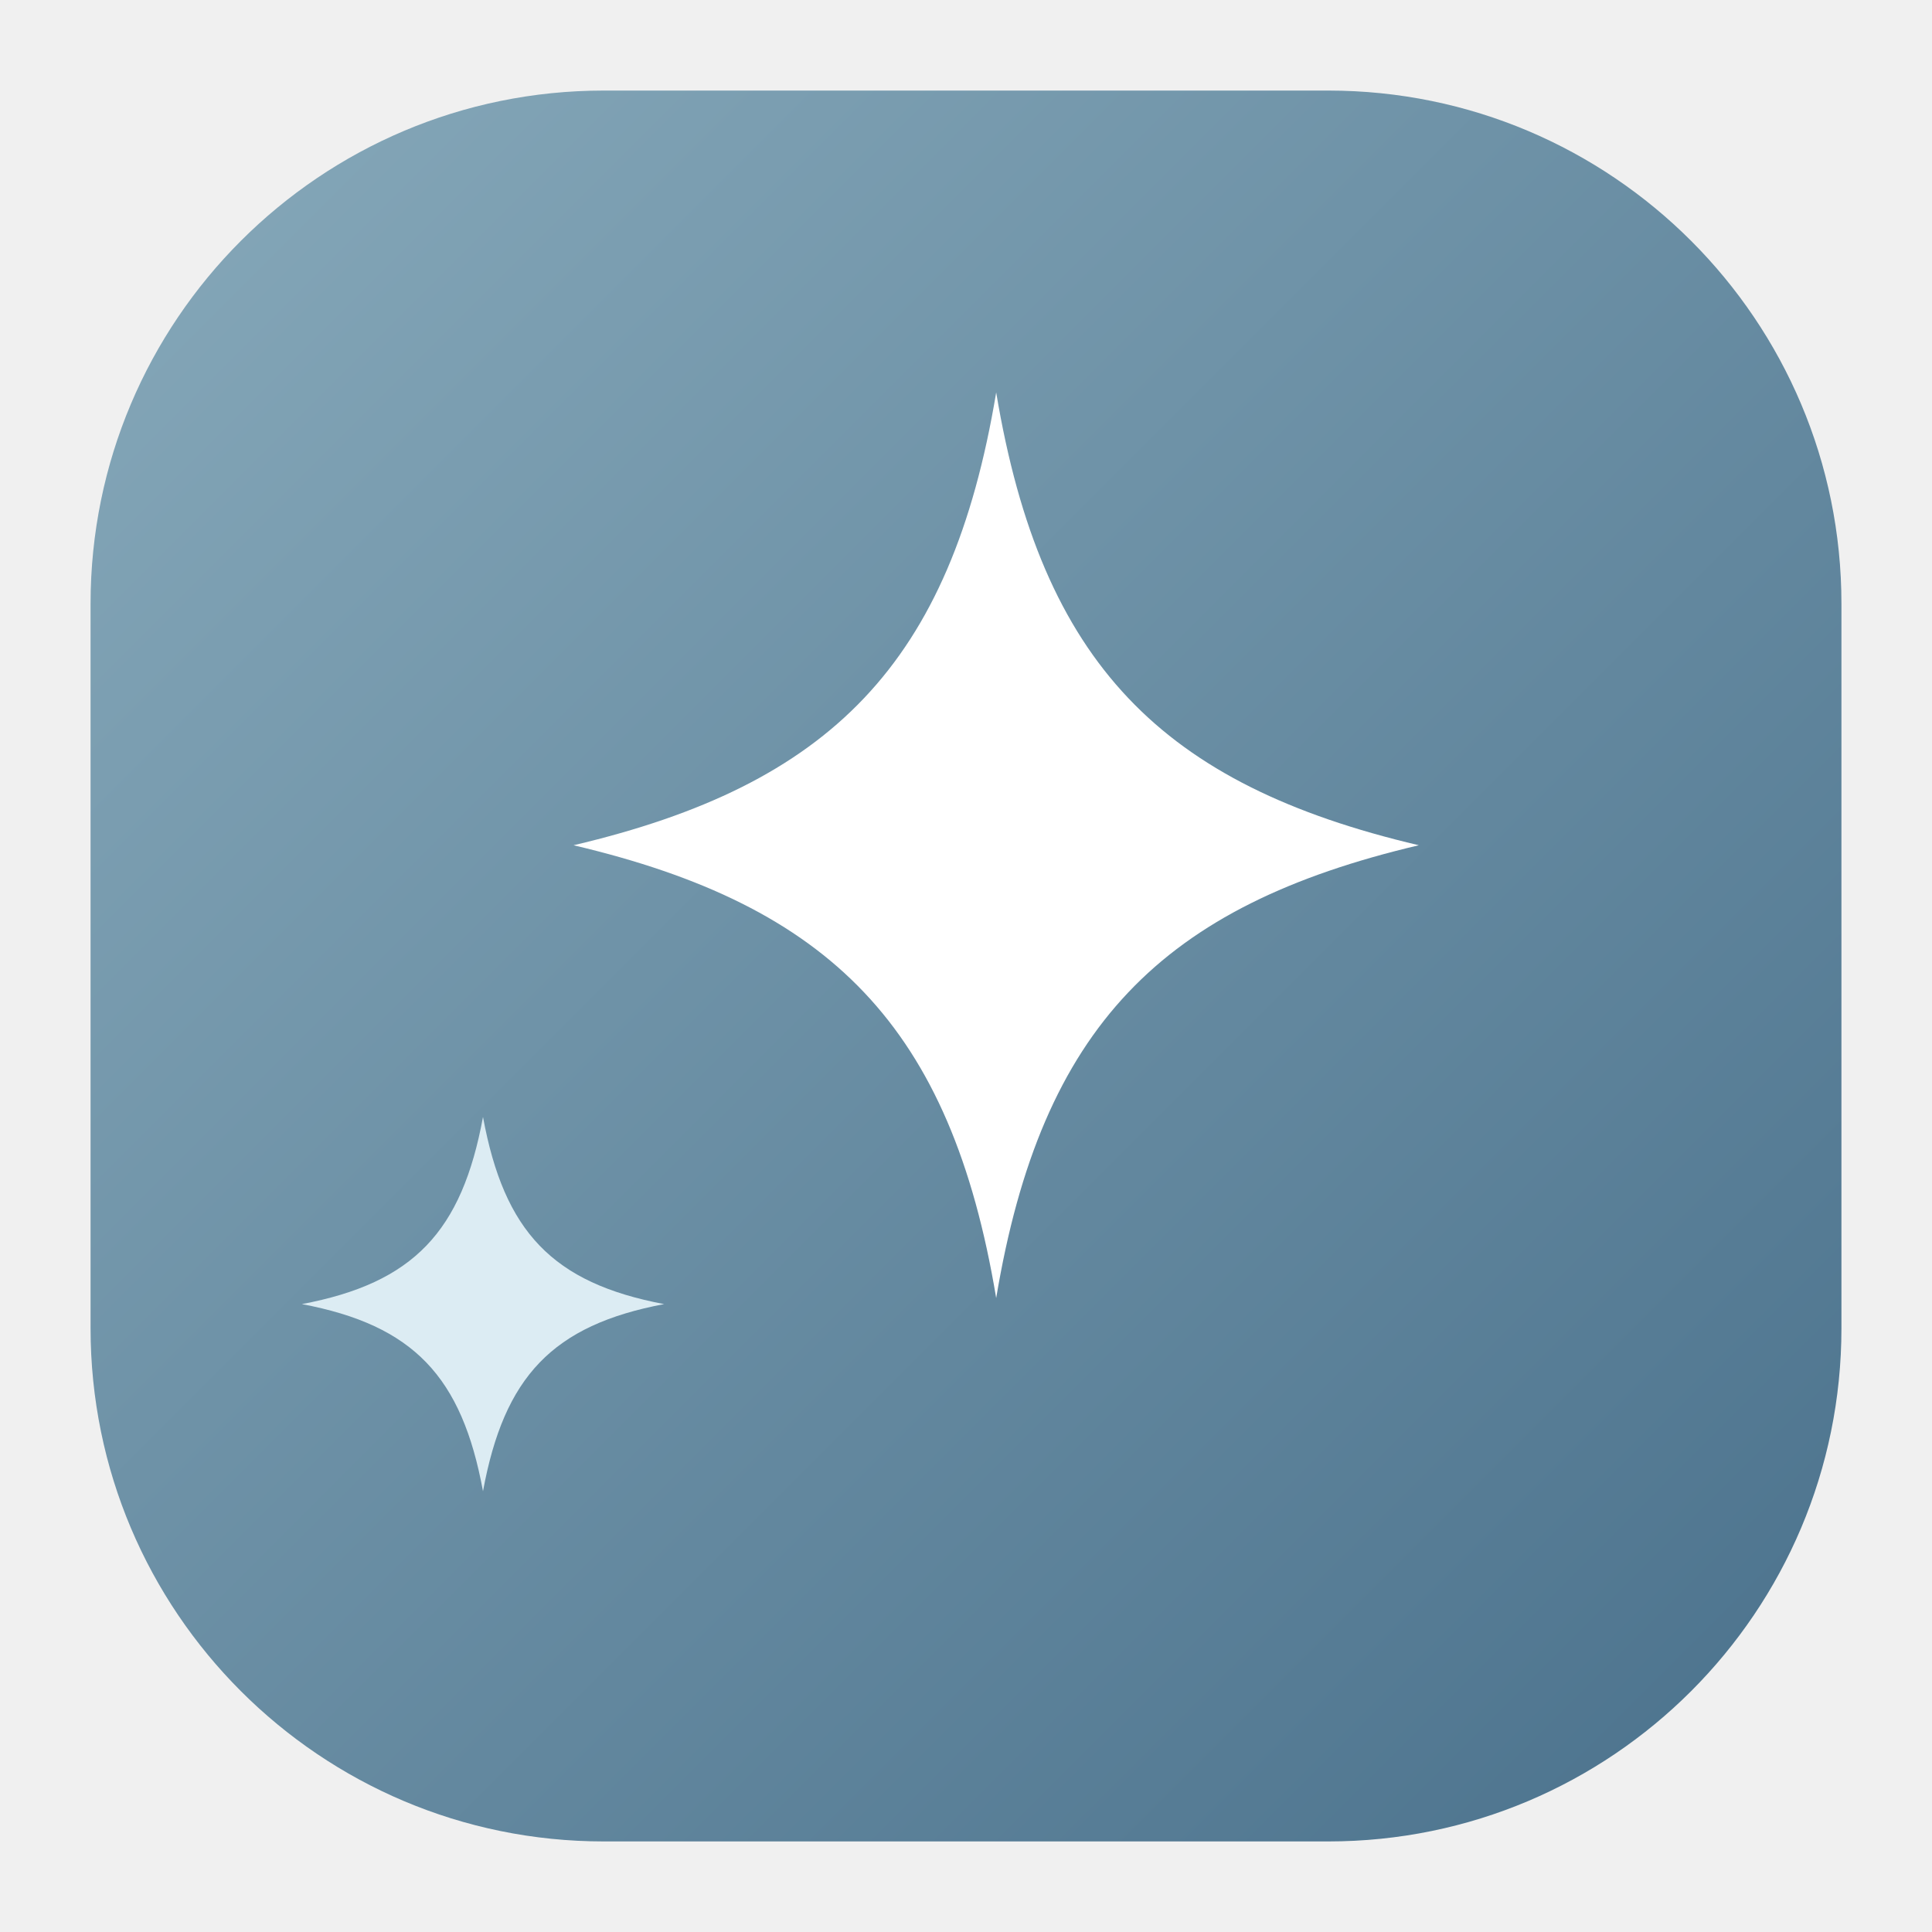
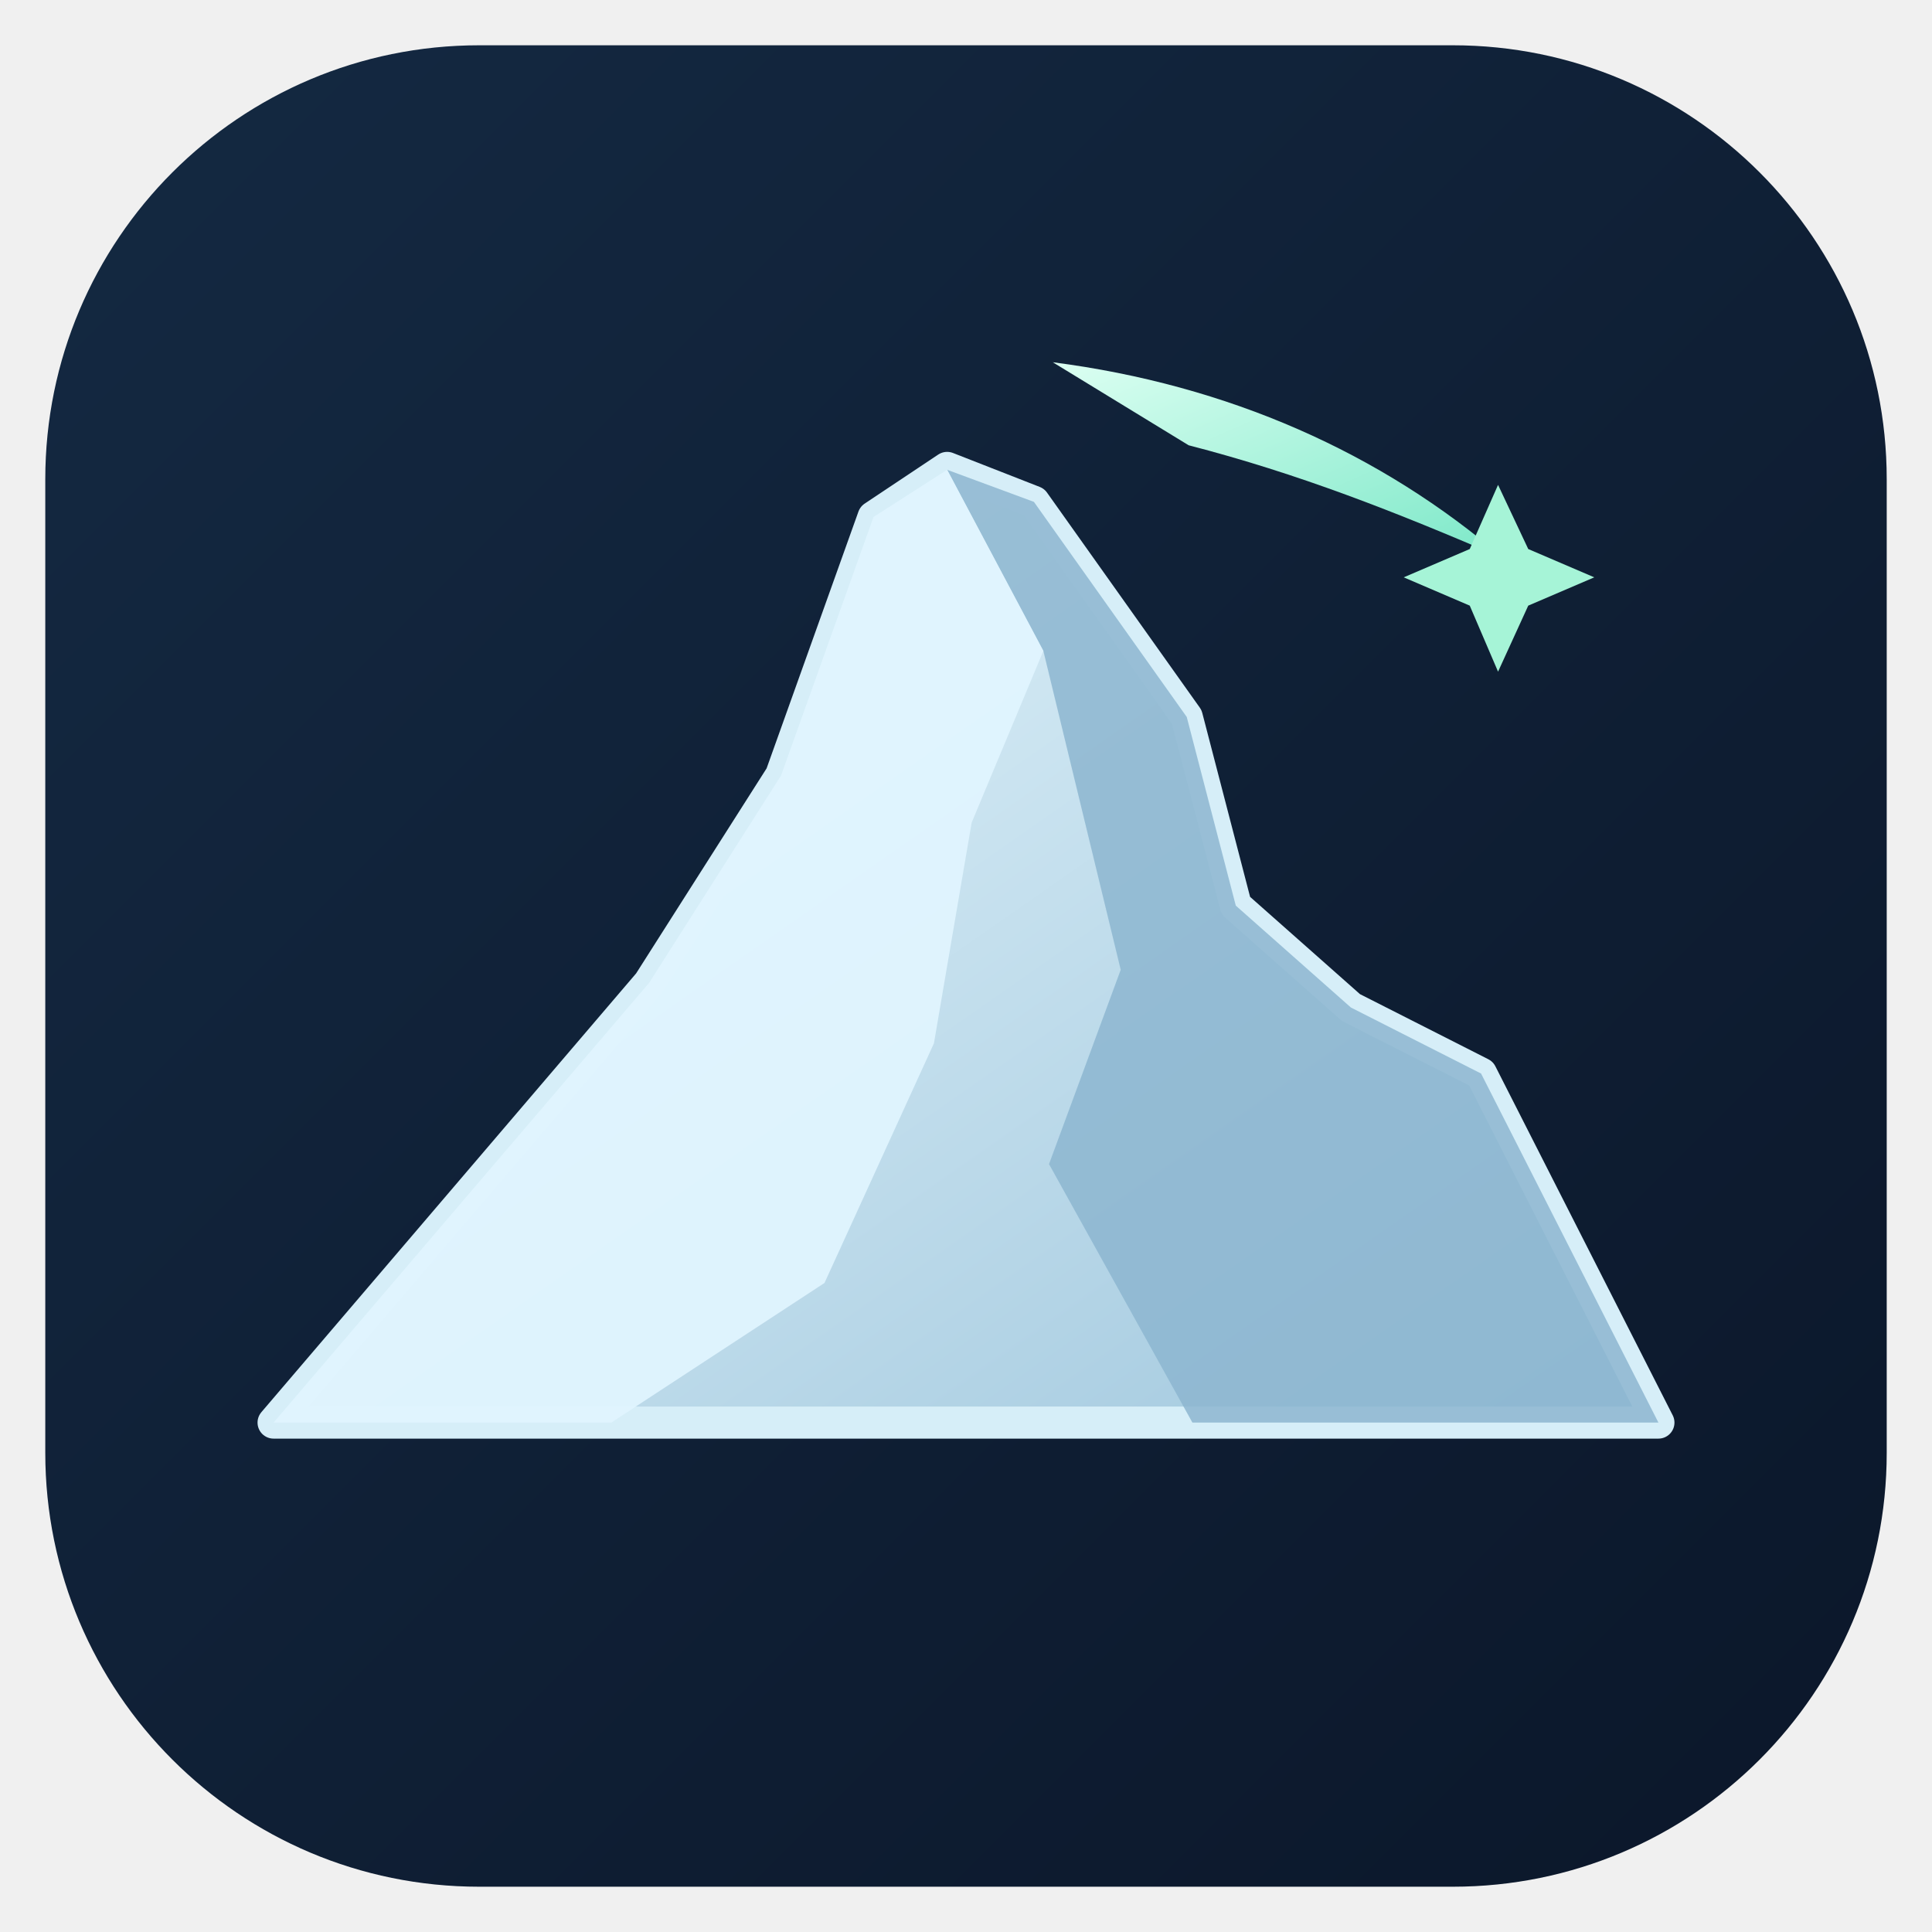
- <svg xmlns="http://www.w3.org/2000/svg" viewBox="0 0 64 64">
+ <svg xmlns="http://www.w3.org/2000/svg" viewBox="0 0 1024 1024">
  <defs>
-     <linearGradient id="a" x1="0" y1="0" x2="1" y2="1">
-       <stop stop-color="#87a9ba" />
-       <stop offset="1" stop-color="#4a718c" />
+     <linearGradient id="sky" x1="0" y1="0" x2="1" y2="1">
+       <stop stop-color="#142942" />
+       <stop offset="1" stop-color="#0b172a" />
+     </linearGradient>
+     <linearGradient id="ice" x1="0" y1="0" x2="1" y2="1">
+       <stop stop-color="#ecfaff" />
+       <stop offset="1" stop-color="#9dc5dc" />
+     </linearGradient>
+     <linearGradient id="tail" x1="0" y1="0" x2="1" y2="1">
+       <stop stop-color="#dcfff2" />
+       <stop offset="1" stop-color="#7ce8c8" />
    </linearGradient>
  </defs>
-   <rect x="3" y="3" width="58" height="58" rx="17" fill="url(#a)" />
-   <path d="M33 13c1.5 9 5.5 13 14 15-8.5 2-12.5 6-14 15-1.5-9-5.5-13-14-15 8.5-2 12.5-6 14-15Z" fill="#fff" />
-   <path d="M16 37c.7 3.8 2.3 5.5 6 6.2-3.7.7-5.3 2.4-6 6.2-.7-3.8-2.3-5.5-6-6.2 3.7-.7 5.3-2.4 6-6.2Z" fill="#dcecf3" />
+   <rect x="24" y="24" width="976" height="976" rx="230" fill="url(#sky)" />
+   <path d="M145 754 344 521 414 411 463 274 502 248 548 266 629 380 655 480 716 534 785 569 879 754Z" fill="url(#ice)" stroke="#d6eef8" stroke-width="17" stroke-linejoin="round" />
+   <path d="m502 249 46 17 81 114 26 100 61 54 69 35 94 185H632l-76-137 38-103-41-169Z" fill="#8cb6d0" opacity=".84" />
+   <path d="m502 249 51 96-38 91-20 117-58 127-113 74H145l199-233 70-110 49-137Z" fill="#e1f5ff" opacity=".91" />
+   <path d="M558 192c93 12 174 48 239 104-58-25-109-45-167-60Z" fill="url(#tail)" />
+   <path d="m794 257 16 34 35 15-35 15-16 35-15-35-35-15 35-15Z" fill="#a6f4d7" />
</svg>
